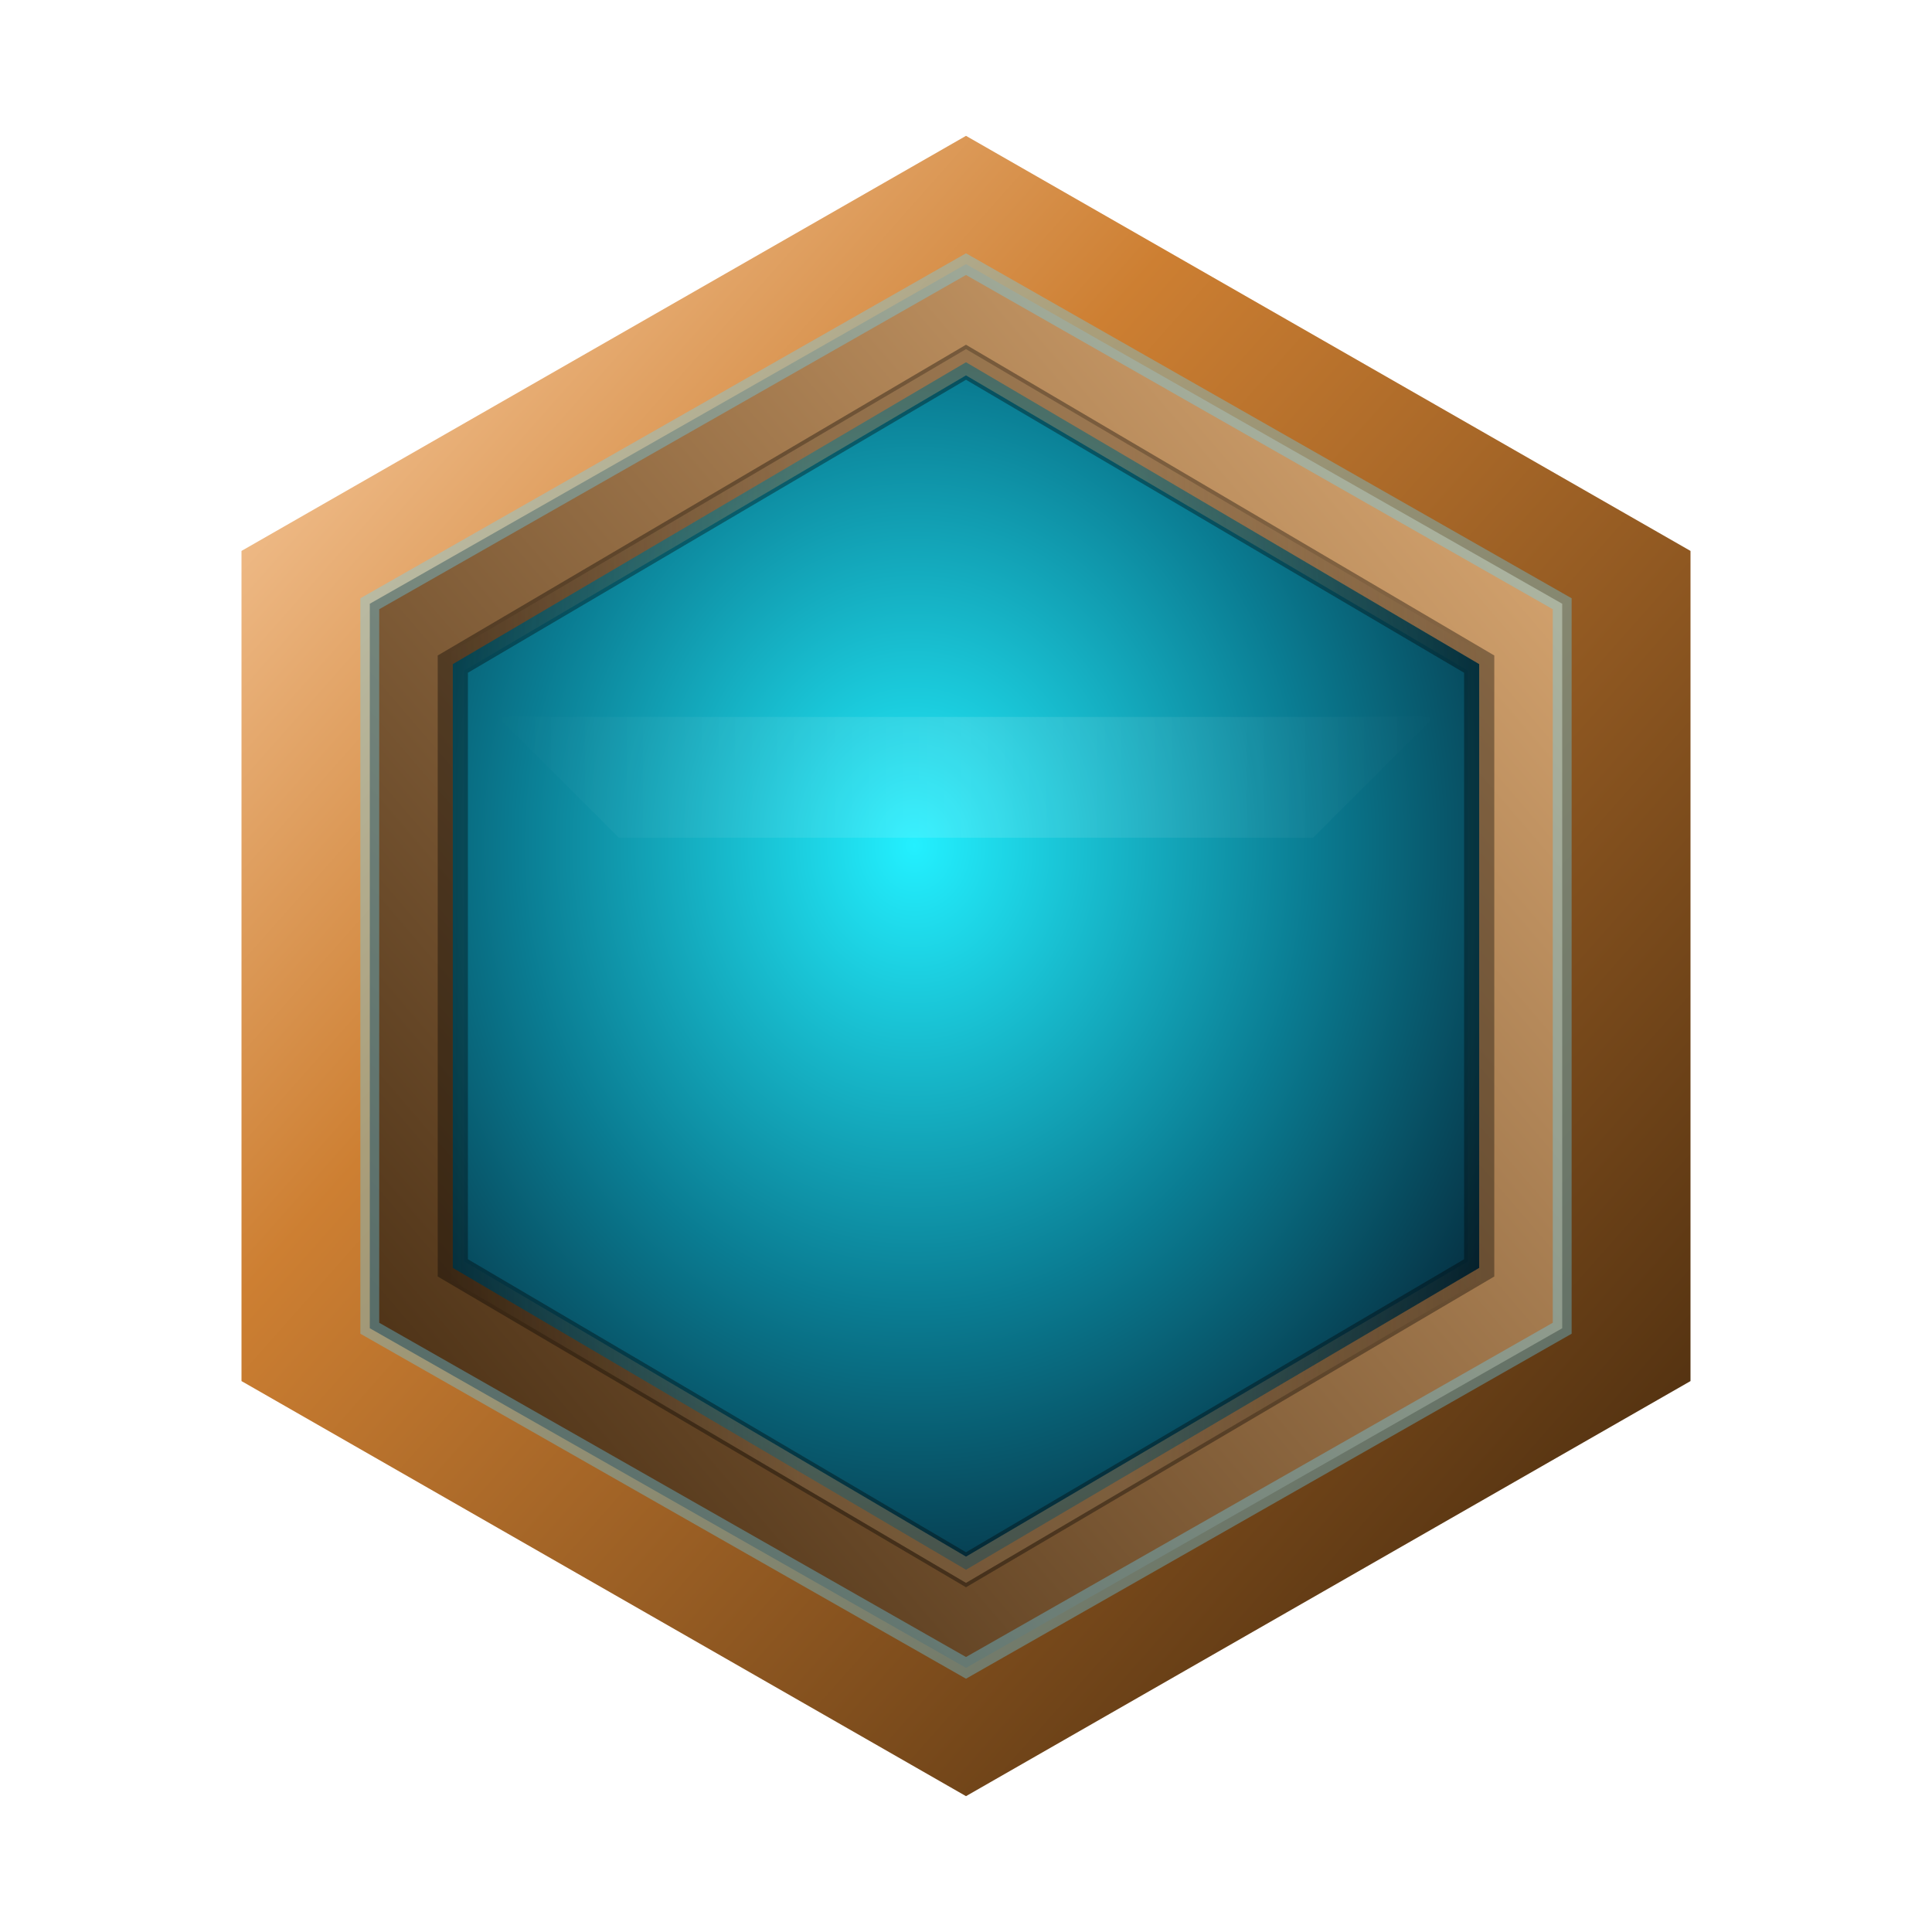
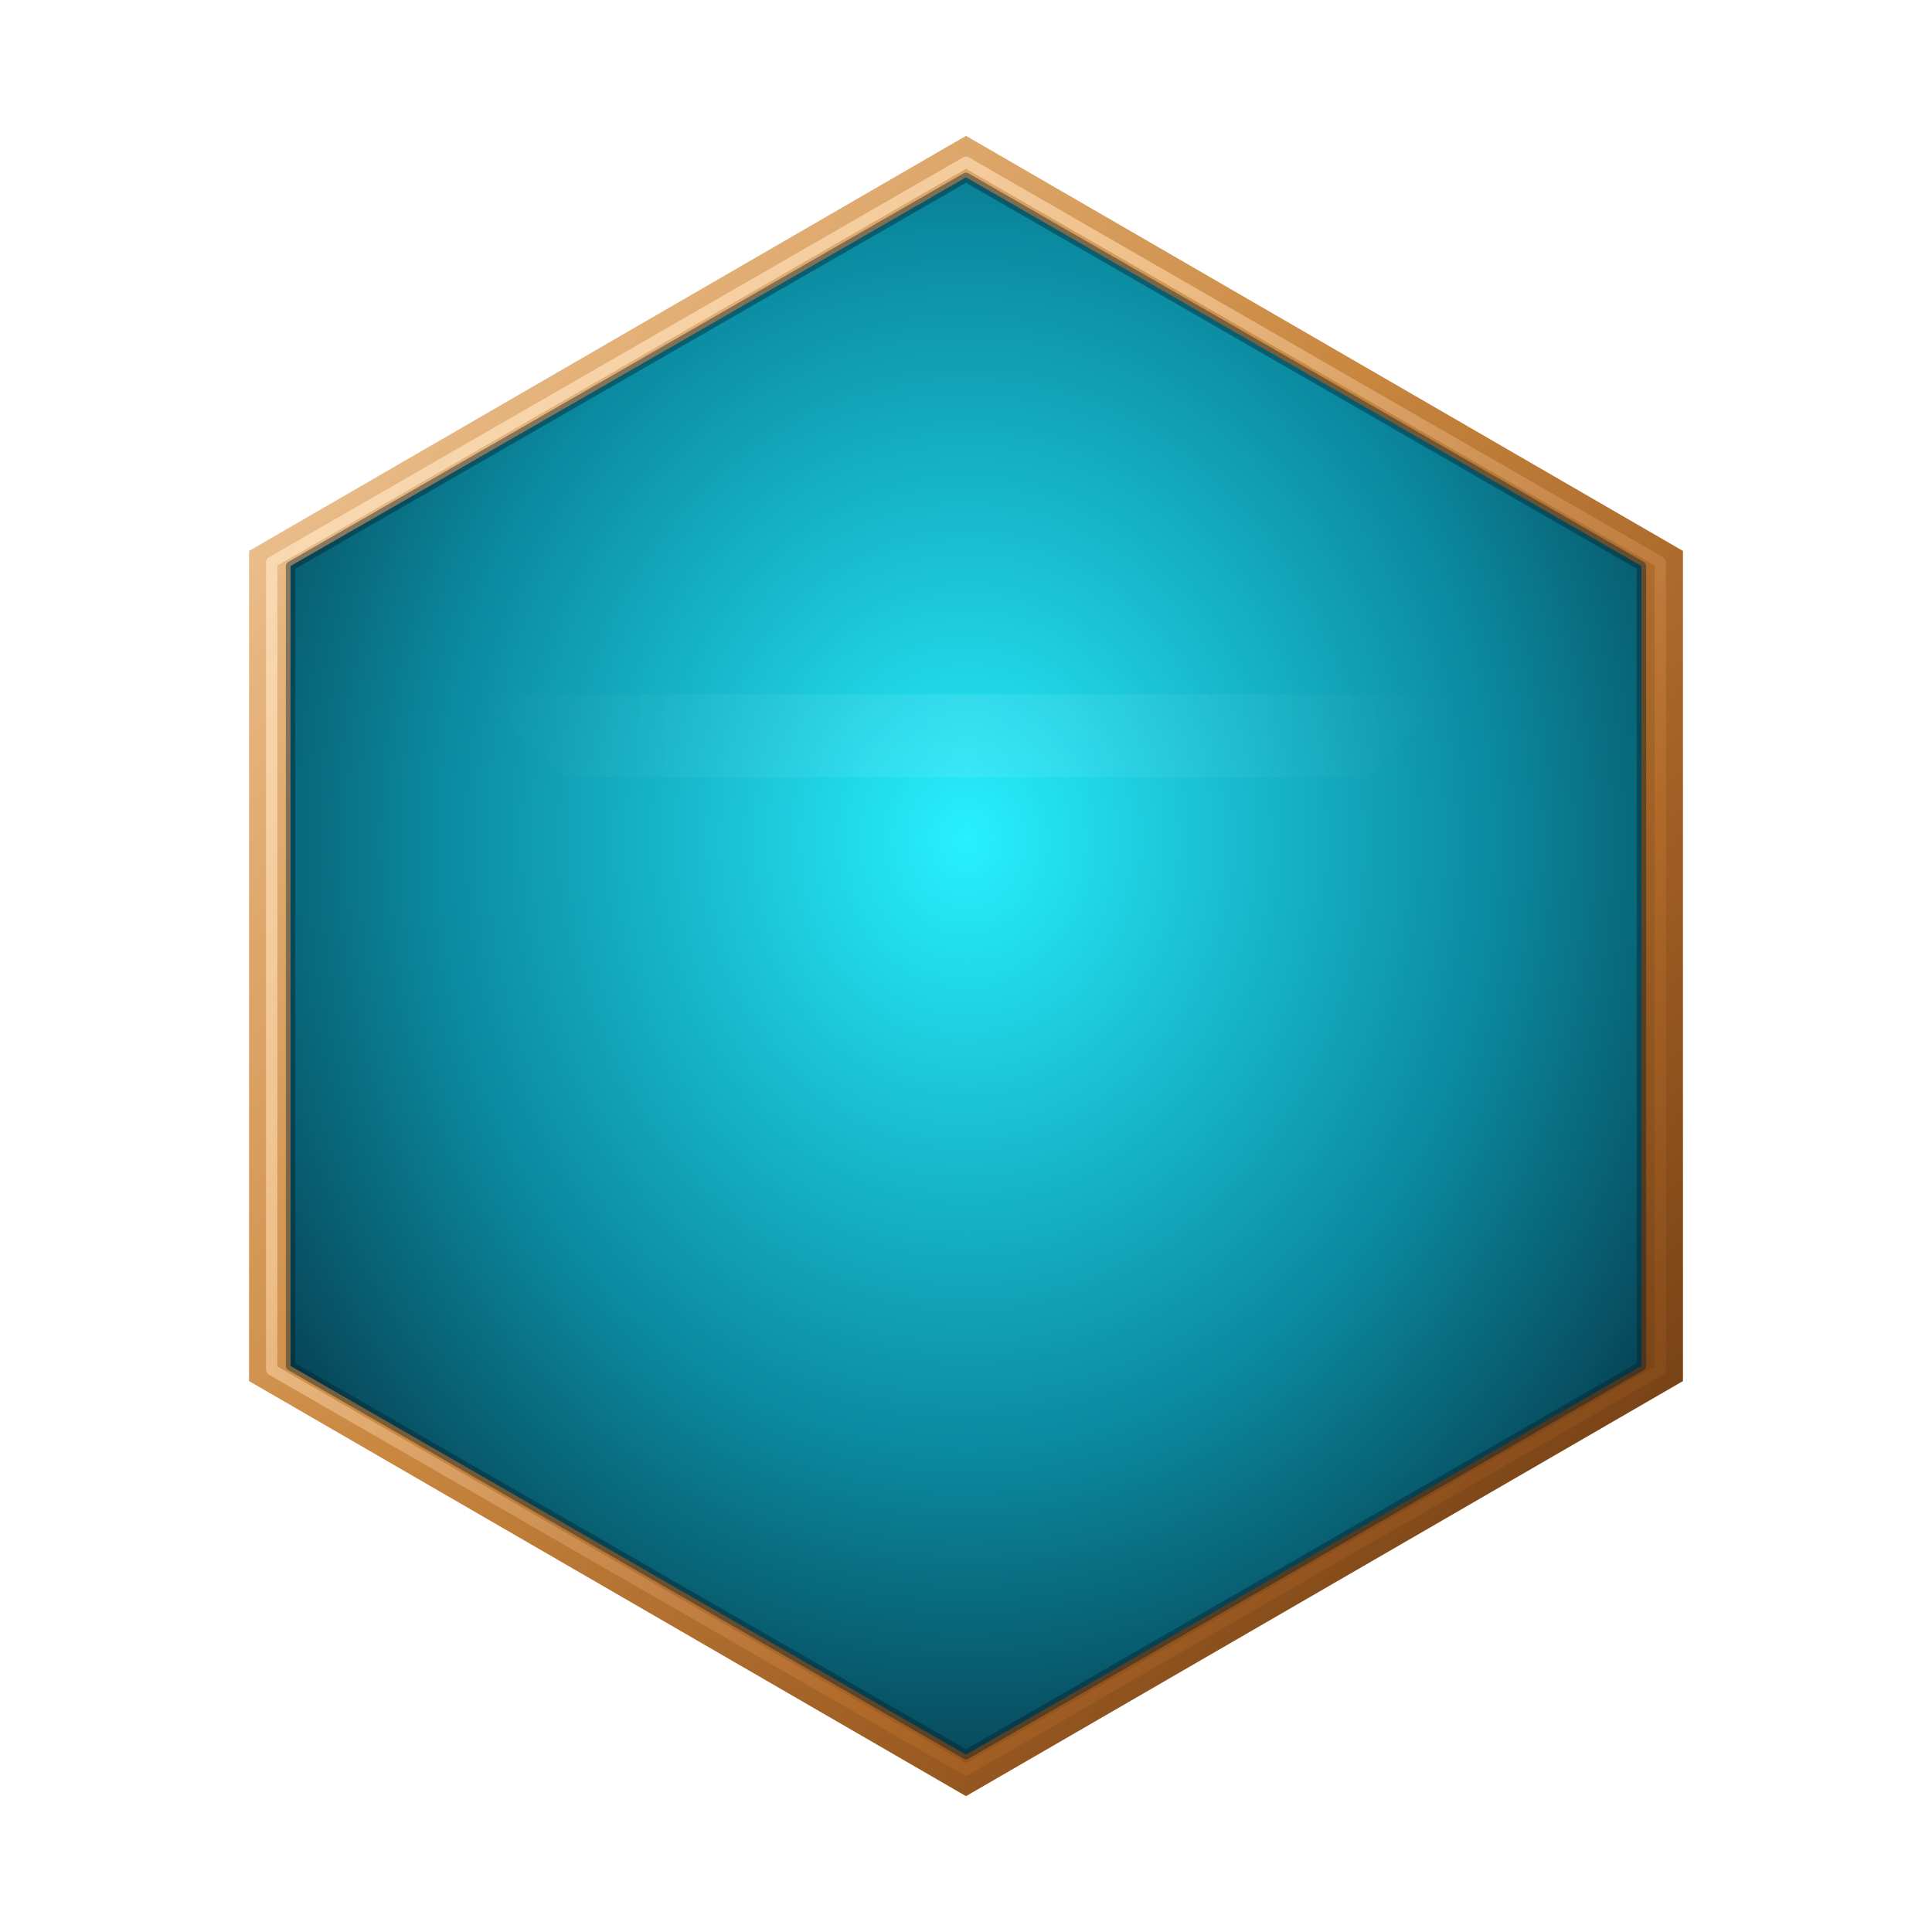
<svg xmlns="http://www.w3.org/2000/svg" width="512" height="512" viewBox="0 0 512 512">
  <defs>
-     <linearGradient id="rim_behaviour_bronze" x1="0" y1="0" x2="1" y2="1">
-       <stop offset="0" stop-color="#FFD7B0" />
-       <stop offset="0.35" stop-color="#CD7F32" />
-       <stop offset="1" stop-color="#3A220A" />
+     <linearGradient id="bronzeMetal_ultraslim" x1="0" y1="0" x2="1" y2="1">
+       <stop offset="0%" stop-color="#F7D7B3" />
+       <stop offset="18%" stop-color="#E4B27A" />
+       <stop offset="45%" stop-color="#C9873F" />
+       <stop offset="72%" stop-color="#9C5C22" />
+       <stop offset="100%" stop-color="#5B2F0E" />
    </linearGradient>
-     <linearGradient id="rimInner_behaviour_bronze" x1="1" y1="0" x2="0" y2="1">
-       <stop offset="0" stop-color="#E6B27A" />
-       <stop offset="1" stop-color="#3A220A" />
+     <linearGradient id="bronzeLine_ultraslim" x1="0" y1="0" x2="1" y2="1">
+       <stop offset="0%" stop-color="#FFE8C9" stop-opacity="0.98" />
+       <stop offset="35%" stop-color="#F2C48F" stop-opacity="0.88" />
+       <stop offset="70%" stop-color="#B46B2A" stop-opacity="0.78" />
+       <stop offset="100%" stop-color="#6A3710" stop-opacity="0.72" />
    </linearGradient>
-     <radialGradient id="core_behaviour_bronze" cx="0.45" cy="0.40" r="0.70">
-       <stop offset="0" stop-color="#23F0FF" />
-       <stop offset="0.55" stop-color="#0A7C92" />
-       <stop offset="1" stop-color="#052233" />
+     <radialGradient id="behaviourCore_ultraslim" cx="50%" cy="42%" r="70%">
+       <stop offset="0%" stop-color="#27F0FF" />
+       <stop offset="55%" stop-color="#0B8AA0" />
+       <stop offset="100%" stop-color="#052433" />
    </radialGradient>
-     <linearGradient id="ring_behaviour_bronze" x1="0" y1="0" x2="1" y2="0">
-       <stop offset="0" stop-color="#E6B27A" stop-opacity="0" />
-       <stop offset="0.35" stop-color="#E6B27A" stop-opacity="0.55" />
-       <stop offset="0.65" stop-color="#E6B27A" stop-opacity="0.55" />
-       <stop offset="1" stop-color="#E6B27A" stop-opacity="0" />
-     </linearGradient>
-     <linearGradient id="shine_behaviour_bronze" x1="0" y1="0" x2="1" y2="0">
-       <stop offset="0" stop-color="#fff" stop-opacity="0" />
-       <stop offset="0.5" stop-color="#fff" stop-opacity="0.22" />
-       <stop offset="1" stop-color="#fff" stop-opacity="0" />
+     <linearGradient id="coreShine_ultraslim" x1="0" y1="0" x2="1" y2="0">
+       <stop offset="0%" stop-color="#FFFFFF" stop-opacity="0" />
+       <stop offset="50%" stop-color="#FFFFFF" stop-opacity="0.16" />
+       <stop offset="100%" stop-color="#FFFFFF" stop-opacity="0" />
    </linearGradient>
  </defs>
-   <polygon points="256,36 448,146 448,366 256,476 64,366 64,146" fill="url(#rim_behaviour_bronze)" />
-   <polygon points="256,70 414,160 414,352 256,442 98,352 98,160" fill="url(#rimInner_behaviour_bronze)" />
-   <polygon points="256,70 414,160 414,352 256,442 98,352 98,160" fill="none" stroke="#66D6FF" stroke-width="5" opacity="0.35" />
-   <polygon points="256,96 392,176 392,336 256,416 120,336 120,176" fill="url(#core_behaviour_bronze)" />
-   <polygon points="256,96 392,176 392,336 256,416 120,336 120,176" fill="none" stroke="#000" stroke-width="8" opacity="0.35" />
-   <polygon points="256,96 392,176 392,336 256,416 120,336 120,176" fill="none" stroke="url(#ring_behaviour_bronze)" stroke-width="6" opacity="0.55" />
-   <polygon points="132,190 380,190 348,222 164,222" fill="url(#shine_behaviour_bronze)" opacity="0.55" />
+   <polygon points="256,36 446,146 446,366 256,476 66,366 66,146" fill="url(#bronzeMetal_ultraslim)" />
+   <polygon points="256,43 440,149 440,363 256,469 72,363 72,149" fill="none" stroke="url(#bronzeLine_ultraslim)" stroke-width="3" stroke-linejoin="round" />
+   <polygon points="256,47 435,150 435,362 256,465 77,362 77,150" fill="url(#behaviourCore_ultraslim)" />
+   <polygon points="256,47 435,150 435,362 256,465 77,362 77,150" fill="none" stroke="#04202D" stroke-width="2.5" stroke-opacity="0.42" stroke-linejoin="round" />
+   <polygon points="126,184 386,184 362,206 150,206" fill="url(#coreShine_ultraslim)" opacity="0.55" />
</svg>
